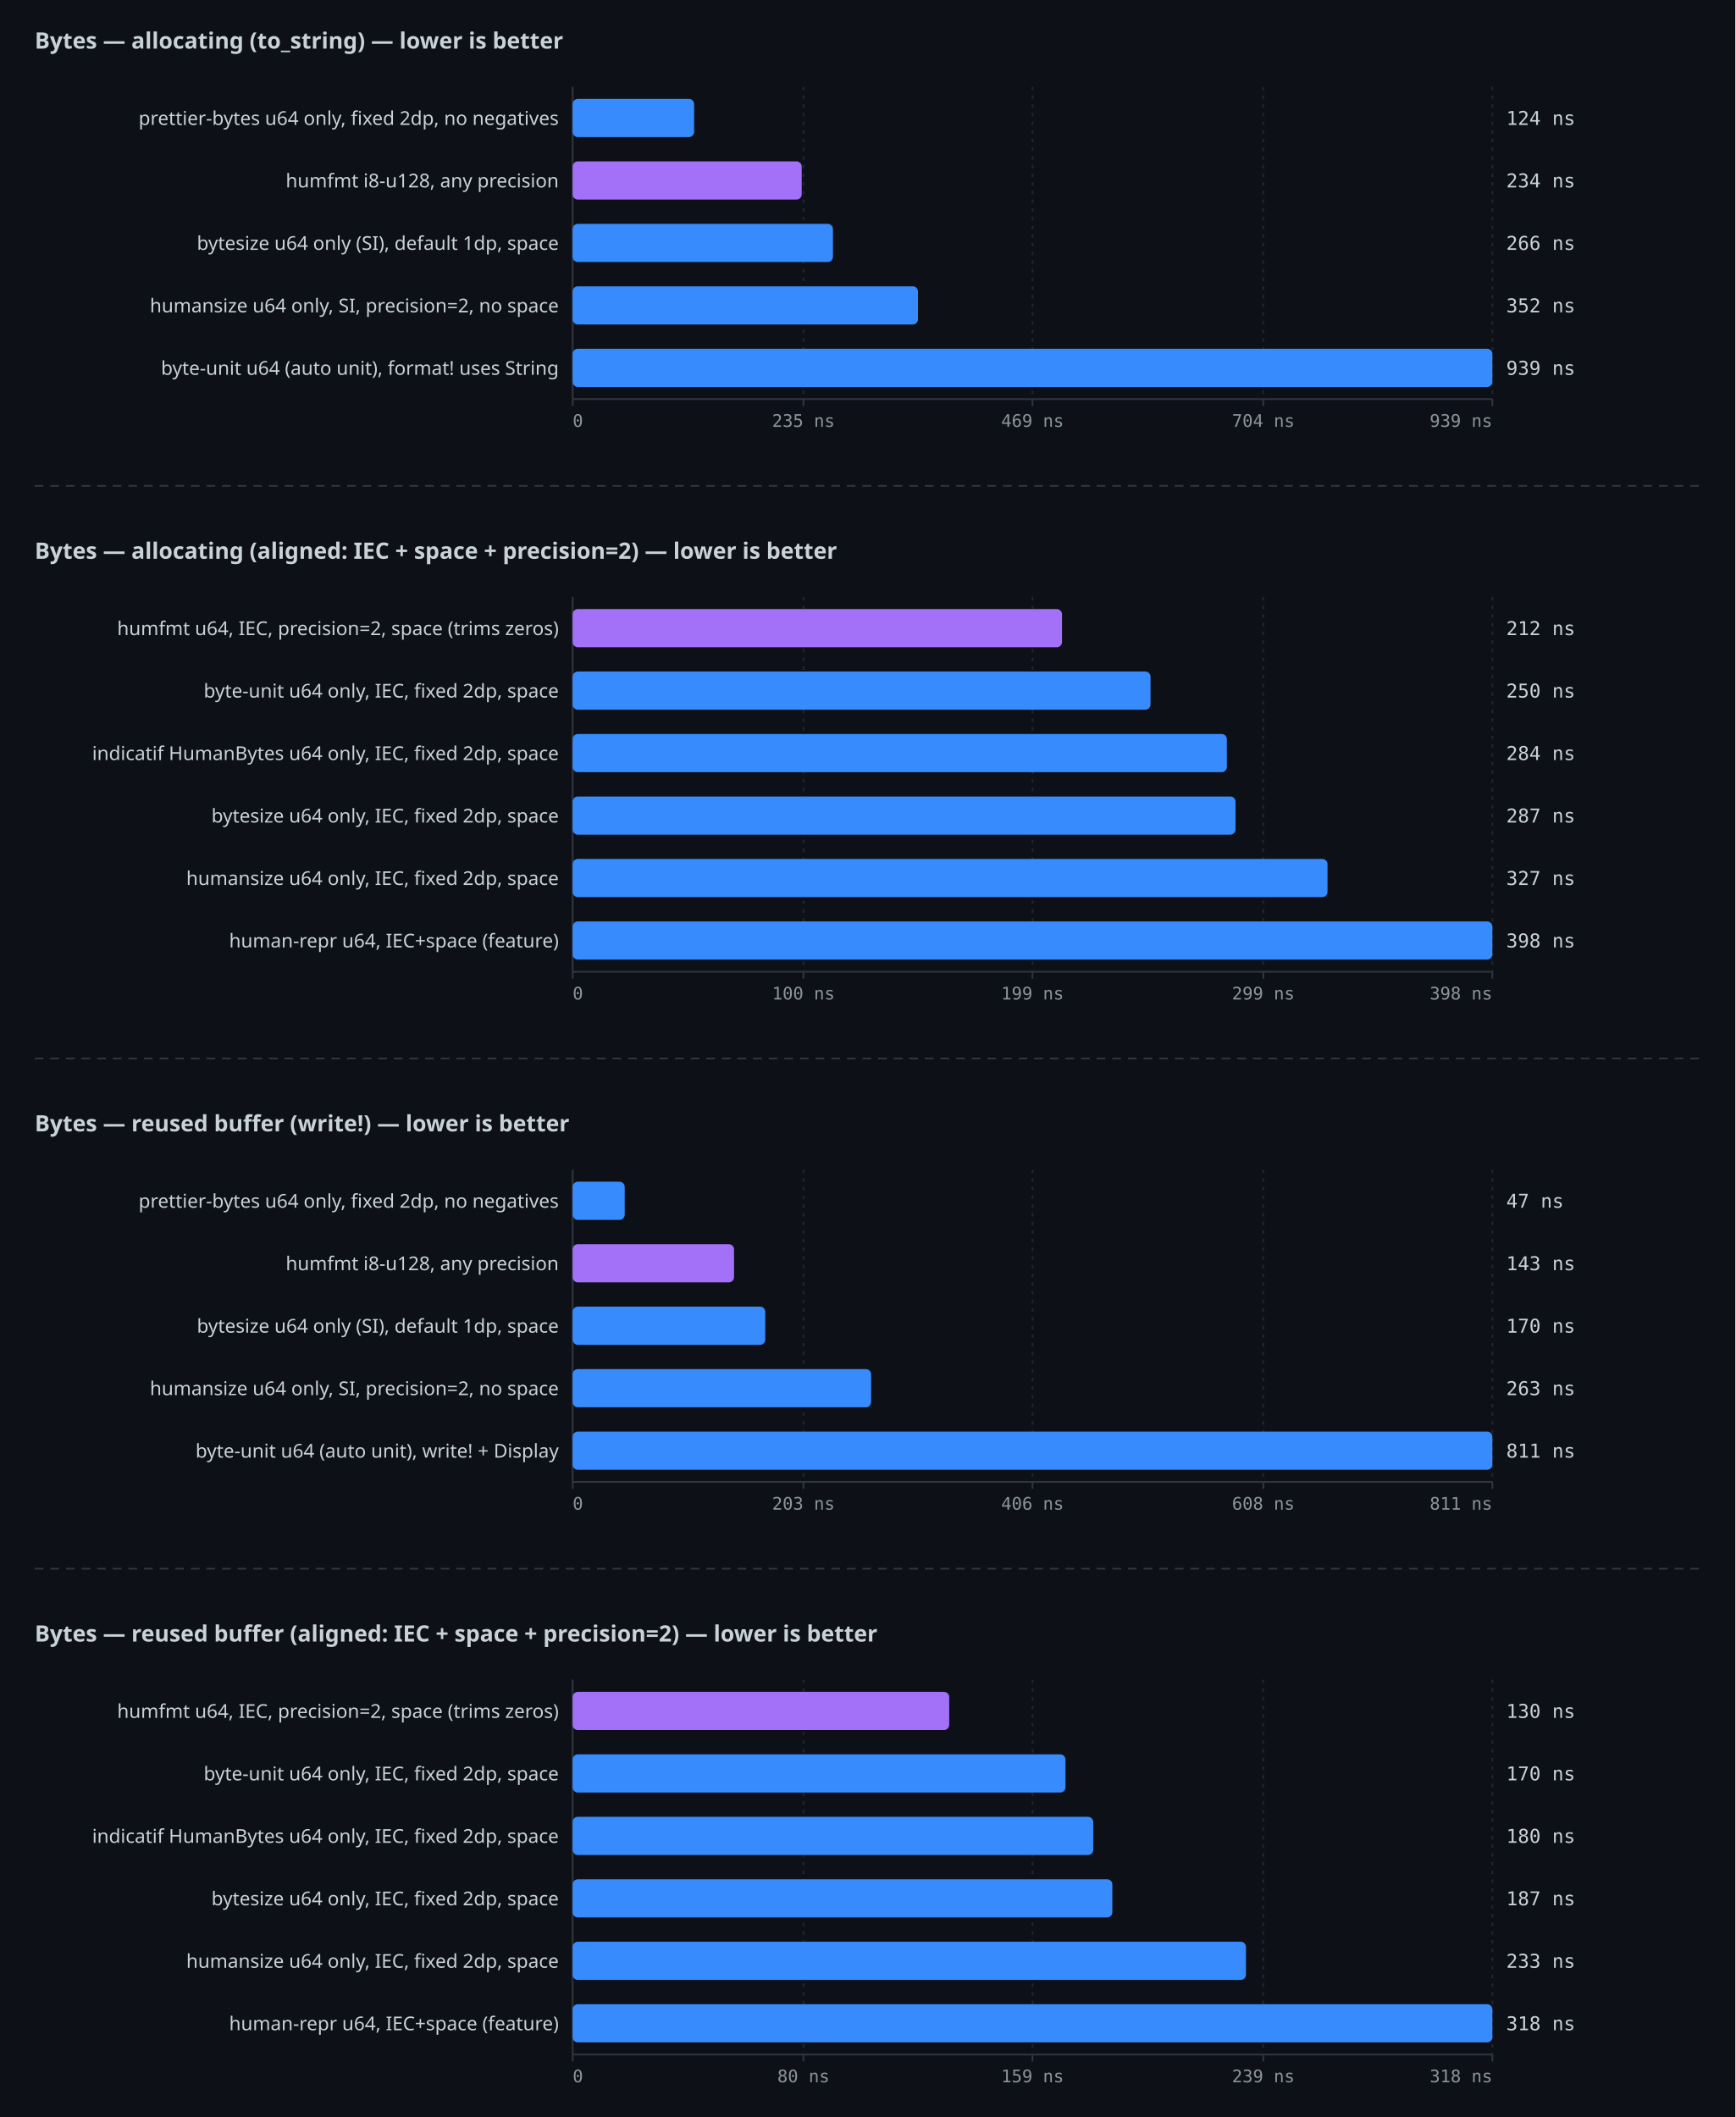
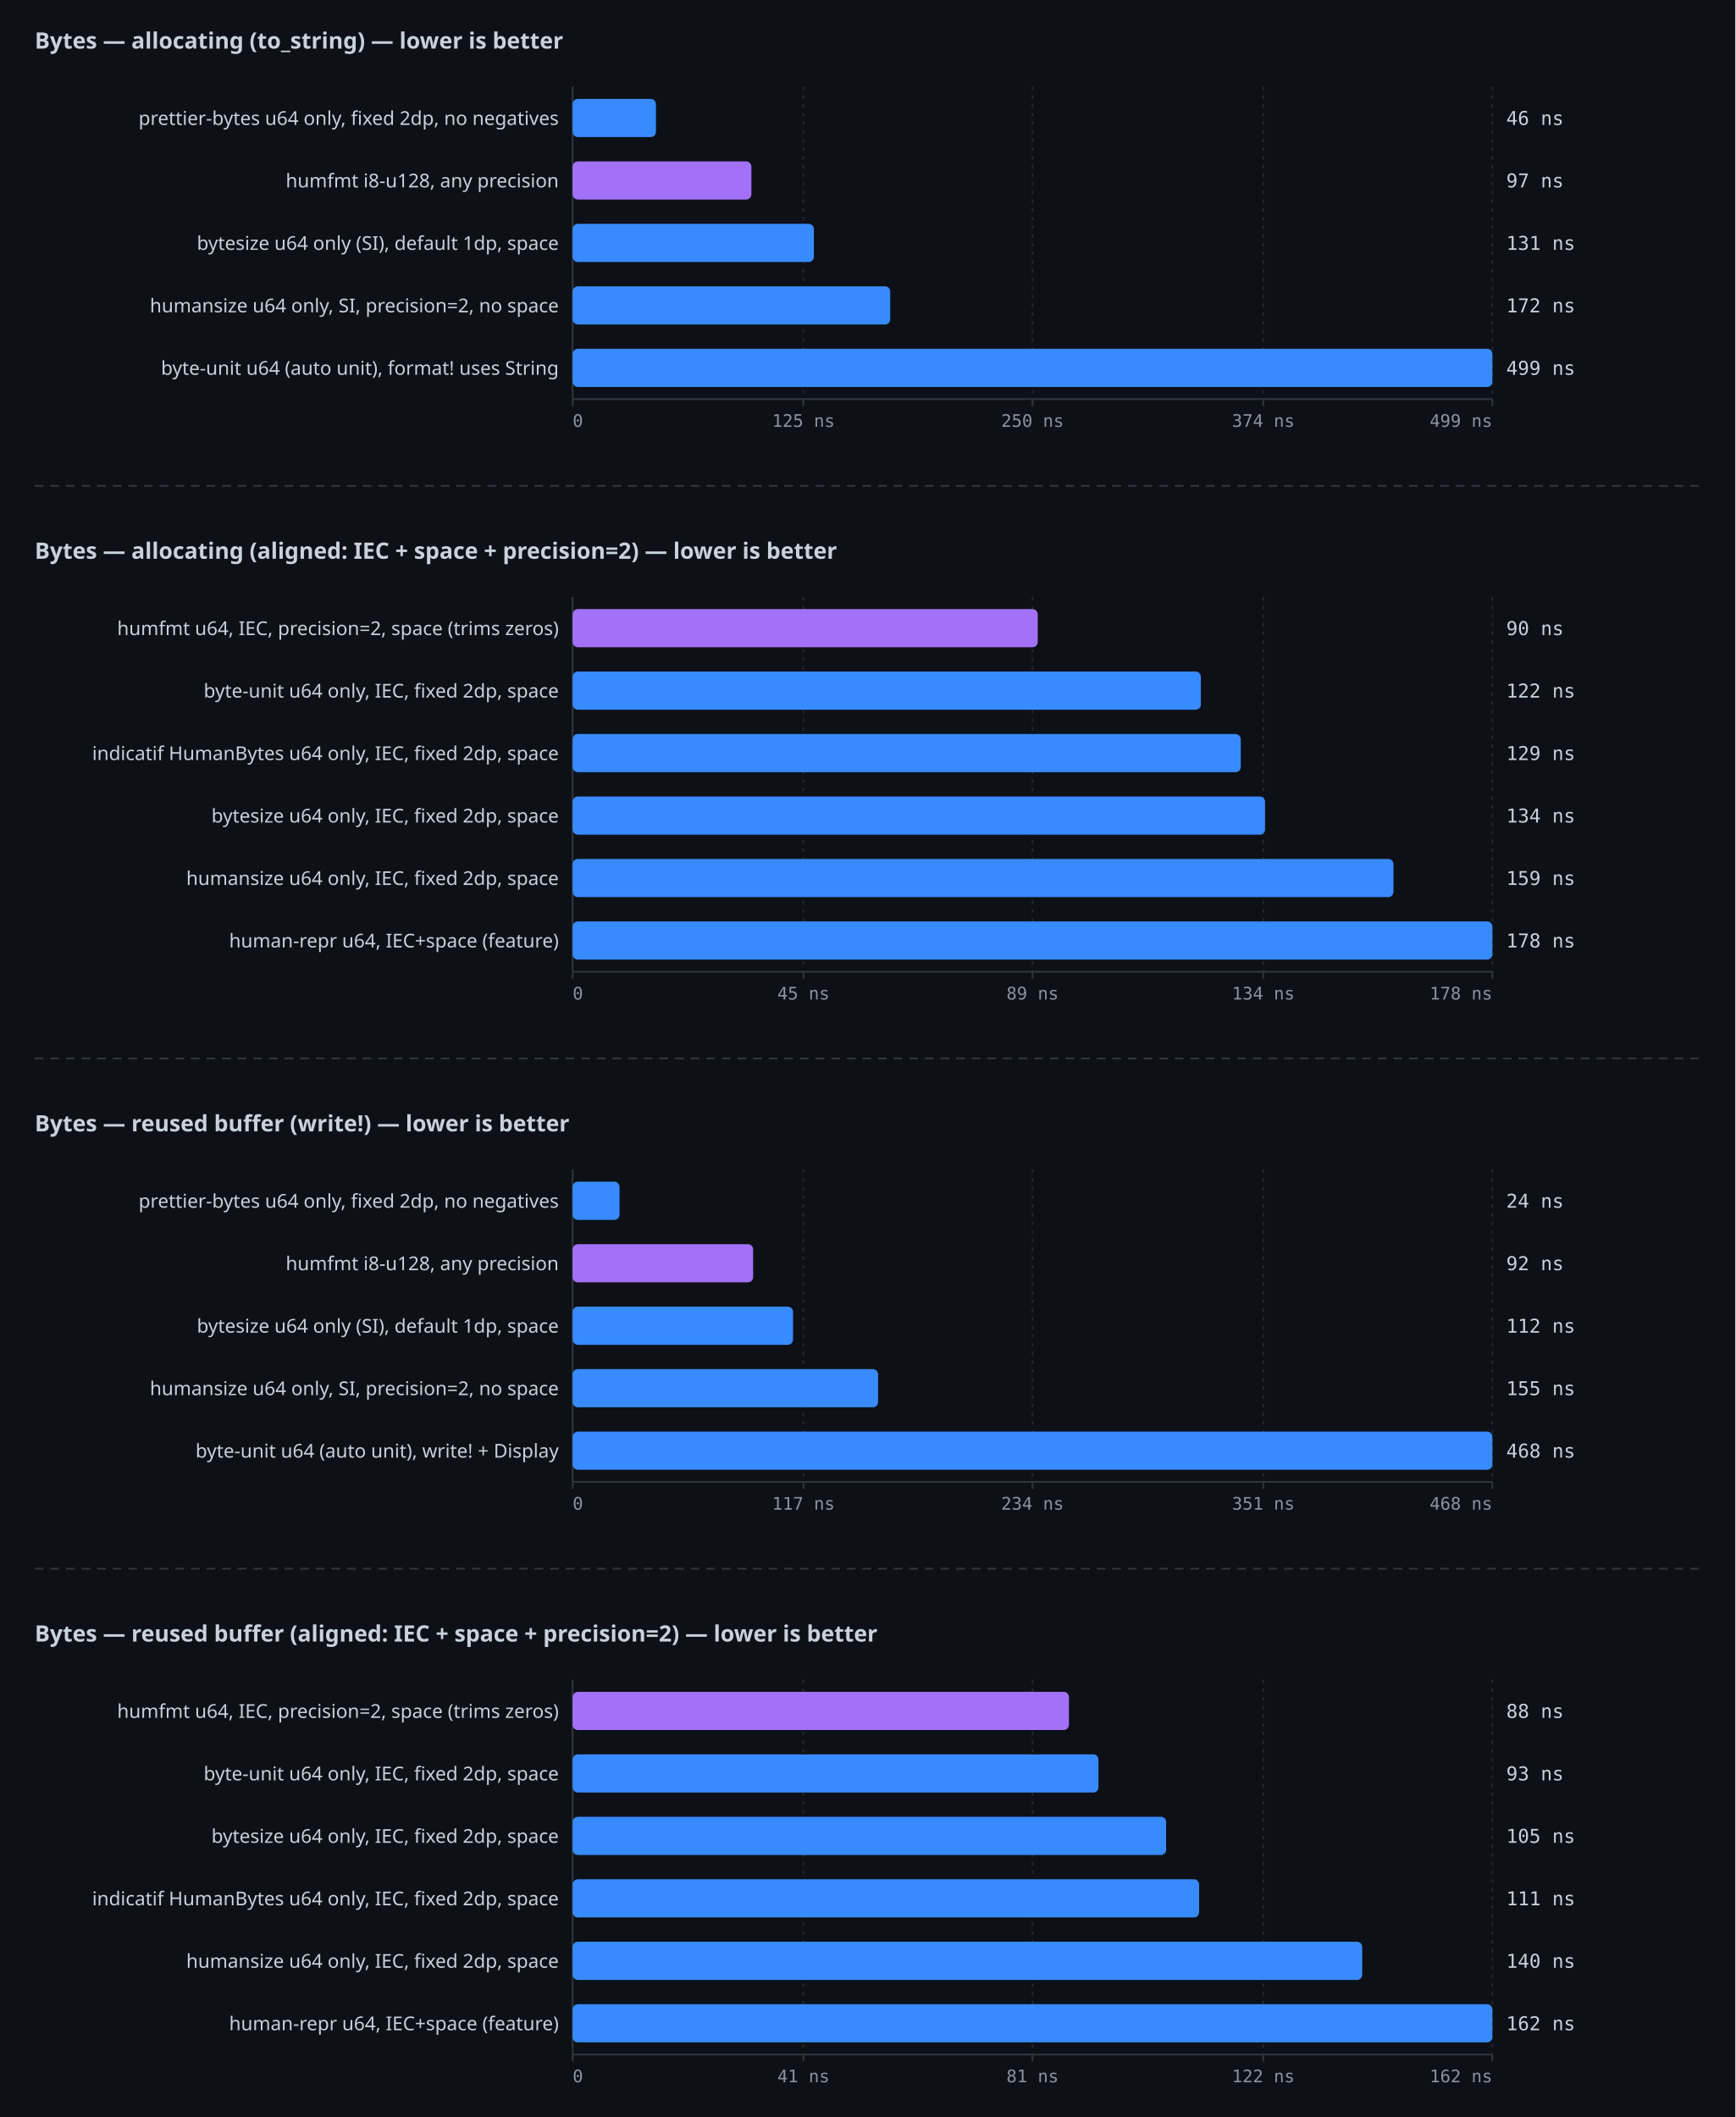
<svg xmlns="http://www.w3.org/2000/svg" width="1000" height="1220" viewBox="0 0 1000 1220">
  <rect width="100%" height="100%" fill="#0d1117" />
  <text x="20" y="28" fill="#c9d1d9" font-family="ui-sans-serif,system-ui,sans-serif" font-size="13" font-weight="600">Bytes — allocating (to_string) — lower is better</text>
  <line x1="330" y1="50" x2="330" y2="230" stroke="#30363d" stroke-width="1" />
  <line x1="330" y1="230" x2="860" y2="230" stroke="#30363d" stroke-width="1" />
  <line x1="330" y1="230" x2="330" y2="234" stroke="#30363d" stroke-width="1" />
  <text x="330" y="246" fill="#8b949e" font-family="ui-monospace,monospace" font-size="10" text-anchor="start">0</text>
  <line x1="463" y1="50" x2="463" y2="230" stroke="#21262d" stroke-width="1" stroke-dasharray="2 3" />
  <line x1="463" y1="230" x2="463" y2="234" stroke="#30363d" stroke-width="1" />
-   <text x="463" y="246" fill="#8b949e" font-family="ui-monospace,monospace" font-size="10" text-anchor="middle">235 ns</text>
+   <text x="463" y="246" fill="#8b949e" font-family="ui-monospace,monospace" font-size="10" text-anchor="middle">125 ns</text>
  <line x1="595" y1="50" x2="595" y2="230" stroke="#21262d" stroke-width="1" stroke-dasharray="2 3" />
  <line x1="595" y1="230" x2="595" y2="234" stroke="#30363d" stroke-width="1" />
-   <text x="595" y="246" fill="#8b949e" font-family="ui-monospace,monospace" font-size="10" text-anchor="middle">469 ns</text>
+   <text x="595" y="246" fill="#8b949e" font-family="ui-monospace,monospace" font-size="10" text-anchor="middle">250 ns</text>
  <line x1="728" y1="50" x2="728" y2="230" stroke="#21262d" stroke-width="1" stroke-dasharray="2 3" />
  <line x1="728" y1="230" x2="728" y2="234" stroke="#30363d" stroke-width="1" />
-   <text x="728" y="246" fill="#8b949e" font-family="ui-monospace,monospace" font-size="10" text-anchor="middle">704 ns</text>
+   <text x="728" y="246" fill="#8b949e" font-family="ui-monospace,monospace" font-size="10" text-anchor="middle">374 ns</text>
  <line x1="860" y1="50" x2="860" y2="230" stroke="#21262d" stroke-width="1" stroke-dasharray="2 3" />
  <line x1="860" y1="230" x2="860" y2="234" stroke="#30363d" stroke-width="1" />
-   <text x="860" y="246" fill="#8b949e" font-family="ui-monospace,monospace" font-size="10" text-anchor="end">939 ns</text>
-   <rect x="330" y="57" width="70" height="22" fill="#388bfd" rx="3" />
+   <text x="860" y="246" fill="#8b949e" font-family="ui-monospace,monospace" font-size="10" text-anchor="end">499 ns</text>
+   <rect x="330" y="57" width="48" height="22" fill="#388bfd" rx="3" />
  <text x="322" y="72" fill="#c9d1d9" font-family="ui-sans-serif,system-ui,sans-serif" font-size="11" text-anchor="end">prettier-bytes  u64 only, fixed 2dp, no negatives</text>
-   <text x="868" y="72" fill="#c9d1d9" font-family="ui-monospace,monospace" font-size="11">124 ns</text>
-   <rect x="330" y="93" width="132" height="22" fill="#a371f7" rx="3" />
+   <text x="868" y="72" fill="#c9d1d9" font-family="ui-monospace,monospace" font-size="11">46 ns</text>
+   <rect x="330" y="93" width="103" height="22" fill="#a371f7" rx="3" />
  <text x="322" y="108" fill="#c9d1d9" font-family="ui-sans-serif,system-ui,sans-serif" font-size="11" text-anchor="end">humfmt  i8-u128, any precision</text>
-   <text x="868" y="108" fill="#c9d1d9" font-family="ui-monospace,monospace" font-size="11">234 ns</text>
-   <rect x="330" y="129" width="150" height="22" fill="#388bfd" rx="3" />
+   <text x="868" y="108" fill="#c9d1d9" font-family="ui-monospace,monospace" font-size="11">97 ns</text>
+   <rect x="330" y="129" width="139" height="22" fill="#388bfd" rx="3" />
  <text x="322" y="144" fill="#c9d1d9" font-family="ui-sans-serif,system-ui,sans-serif" font-size="11" text-anchor="end">bytesize  u64 only (SI), default 1dp, space</text>
-   <text x="868" y="144" fill="#c9d1d9" font-family="ui-monospace,monospace" font-size="11">266 ns</text>
-   <rect x="330" y="165" width="199" height="22" fill="#388bfd" rx="3" />
+   <text x="868" y="144" fill="#c9d1d9" font-family="ui-monospace,monospace" font-size="11">131 ns</text>
+   <rect x="330" y="165" width="183" height="22" fill="#388bfd" rx="3" />
  <text x="322" y="180" fill="#c9d1d9" font-family="ui-sans-serif,system-ui,sans-serif" font-size="11" text-anchor="end">humansize  u64 only, SI, precision=2, no space</text>
-   <text x="868" y="180" fill="#c9d1d9" font-family="ui-monospace,monospace" font-size="11">352 ns</text>
+   <text x="868" y="180" fill="#c9d1d9" font-family="ui-monospace,monospace" font-size="11">172 ns</text>
  <rect x="330" y="201" width="530" height="22" fill="#388bfd" rx="3" />
  <text x="322" y="216" fill="#c9d1d9" font-family="ui-sans-serif,system-ui,sans-serif" font-size="11" text-anchor="end">byte-unit  u64 (auto unit), format! uses String</text>
-   <text x="868" y="216" fill="#c9d1d9" font-family="ui-monospace,monospace" font-size="11">939 ns</text>
+   <text x="868" y="216" fill="#c9d1d9" font-family="ui-monospace,monospace" font-size="11">499 ns</text>
  <line x1="20" y1="280" x2="980" y2="280" stroke="#30363d" stroke-width="1" stroke-dasharray="5 4" />
  <text x="20" y="322" fill="#c9d1d9" font-family="ui-sans-serif,system-ui,sans-serif" font-size="13" font-weight="600">Bytes — allocating (aligned: IEC + space + precision=2) — lower is better</text>
  <line x1="330" y1="344" x2="330" y2="560" stroke="#30363d" stroke-width="1" />
  <line x1="330" y1="560" x2="860" y2="560" stroke="#30363d" stroke-width="1" />
  <line x1="330" y1="560" x2="330" y2="564" stroke="#30363d" stroke-width="1" />
  <text x="330" y="576" fill="#8b949e" font-family="ui-monospace,monospace" font-size="10" text-anchor="start">0</text>
  <line x1="463" y1="344" x2="463" y2="560" stroke="#21262d" stroke-width="1" stroke-dasharray="2 3" />
  <line x1="463" y1="560" x2="463" y2="564" stroke="#30363d" stroke-width="1" />
-   <text x="463" y="576" fill="#8b949e" font-family="ui-monospace,monospace" font-size="10" text-anchor="middle">100 ns</text>
+   <text x="463" y="576" fill="#8b949e" font-family="ui-monospace,monospace" font-size="10" text-anchor="middle">45 ns</text>
  <line x1="595" y1="344" x2="595" y2="560" stroke="#21262d" stroke-width="1" stroke-dasharray="2 3" />
  <line x1="595" y1="560" x2="595" y2="564" stroke="#30363d" stroke-width="1" />
-   <text x="595" y="576" fill="#8b949e" font-family="ui-monospace,monospace" font-size="10" text-anchor="middle">199 ns</text>
+   <text x="595" y="576" fill="#8b949e" font-family="ui-monospace,monospace" font-size="10" text-anchor="middle">89 ns</text>
  <line x1="728" y1="344" x2="728" y2="560" stroke="#21262d" stroke-width="1" stroke-dasharray="2 3" />
  <line x1="728" y1="560" x2="728" y2="564" stroke="#30363d" stroke-width="1" />
-   <text x="728" y="576" fill="#8b949e" font-family="ui-monospace,monospace" font-size="10" text-anchor="middle">299 ns</text>
+   <text x="728" y="576" fill="#8b949e" font-family="ui-monospace,monospace" font-size="10" text-anchor="middle">134 ns</text>
  <line x1="860" y1="344" x2="860" y2="560" stroke="#21262d" stroke-width="1" stroke-dasharray="2 3" />
  <line x1="860" y1="560" x2="860" y2="564" stroke="#30363d" stroke-width="1" />
-   <text x="860" y="576" fill="#8b949e" font-family="ui-monospace,monospace" font-size="10" text-anchor="end">398 ns</text>
-   <rect x="330" y="351" width="282" height="22" fill="#a371f7" rx="3" />
+   <text x="860" y="576" fill="#8b949e" font-family="ui-monospace,monospace" font-size="10" text-anchor="end">178 ns</text>
+   <rect x="330" y="351" width="268" height="22" fill="#a371f7" rx="3" />
  <text x="322" y="366" fill="#c9d1d9" font-family="ui-sans-serif,system-ui,sans-serif" font-size="11" text-anchor="end">humfmt  u64, IEC, precision=2, space (trims zeros)</text>
-   <text x="868" y="366" fill="#c9d1d9" font-family="ui-monospace,monospace" font-size="11">212 ns</text>
-   <rect x="330" y="387" width="333" height="22" fill="#388bfd" rx="3" />
+   <text x="868" y="366" fill="#c9d1d9" font-family="ui-monospace,monospace" font-size="11">90 ns</text>
+   <rect x="330" y="387" width="362" height="22" fill="#388bfd" rx="3" />
  <text x="322" y="402" fill="#c9d1d9" font-family="ui-sans-serif,system-ui,sans-serif" font-size="11" text-anchor="end">byte-unit  u64 only, IEC, fixed 2dp, space</text>
-   <text x="868" y="402" fill="#c9d1d9" font-family="ui-monospace,monospace" font-size="11">250 ns</text>
-   <rect x="330" y="423" width="377" height="22" fill="#388bfd" rx="3" />
+   <text x="868" y="402" fill="#c9d1d9" font-family="ui-monospace,monospace" font-size="11">122 ns</text>
+   <rect x="330" y="423" width="385" height="22" fill="#388bfd" rx="3" />
  <text x="322" y="438" fill="#c9d1d9" font-family="ui-sans-serif,system-ui,sans-serif" font-size="11" text-anchor="end">indicatif HumanBytes  u64 only, IEC, fixed 2dp, space</text>
-   <text x="868" y="438" fill="#c9d1d9" font-family="ui-monospace,monospace" font-size="11">284 ns</text>
-   <rect x="330" y="459" width="382" height="22" fill="#388bfd" rx="3" />
+   <text x="868" y="438" fill="#c9d1d9" font-family="ui-monospace,monospace" font-size="11">129 ns</text>
+   <rect x="330" y="459" width="399" height="22" fill="#388bfd" rx="3" />
  <text x="322" y="474" fill="#c9d1d9" font-family="ui-sans-serif,system-ui,sans-serif" font-size="11" text-anchor="end">bytesize  u64 only, IEC, fixed 2dp, space</text>
-   <text x="868" y="474" fill="#c9d1d9" font-family="ui-monospace,monospace" font-size="11">287 ns</text>
-   <rect x="330" y="495" width="435" height="22" fill="#388bfd" rx="3" />
+   <text x="868" y="474" fill="#c9d1d9" font-family="ui-monospace,monospace" font-size="11">134 ns</text>
+   <rect x="330" y="495" width="473" height="22" fill="#388bfd" rx="3" />
  <text x="322" y="510" fill="#c9d1d9" font-family="ui-sans-serif,system-ui,sans-serif" font-size="11" text-anchor="end">humansize  u64 only, IEC, fixed 2dp, space</text>
-   <text x="868" y="510" fill="#c9d1d9" font-family="ui-monospace,monospace" font-size="11">327 ns</text>
+   <text x="868" y="510" fill="#c9d1d9" font-family="ui-monospace,monospace" font-size="11">159 ns</text>
  <rect x="330" y="531" width="530" height="22" fill="#388bfd" rx="3" />
  <text x="322" y="546" fill="#c9d1d9" font-family="ui-sans-serif,system-ui,sans-serif" font-size="11" text-anchor="end">human-repr  u64, IEC+space (feature)</text>
-   <text x="868" y="546" fill="#c9d1d9" font-family="ui-monospace,monospace" font-size="11">398 ns</text>
+   <text x="868" y="546" fill="#c9d1d9" font-family="ui-monospace,monospace" font-size="11">178 ns</text>
  <line x1="20" y1="610" x2="980" y2="610" stroke="#30363d" stroke-width="1" stroke-dasharray="5 4" />
  <text x="20" y="652" fill="#c9d1d9" font-family="ui-sans-serif,system-ui,sans-serif" font-size="13" font-weight="600">Bytes — reused buffer (write!) — lower is better</text>
  <line x1="330" y1="674" x2="330" y2="854" stroke="#30363d" stroke-width="1" />
  <line x1="330" y1="854" x2="860" y2="854" stroke="#30363d" stroke-width="1" />
  <line x1="330" y1="854" x2="330" y2="858" stroke="#30363d" stroke-width="1" />
  <text x="330" y="870" fill="#8b949e" font-family="ui-monospace,monospace" font-size="10" text-anchor="start">0</text>
  <line x1="463" y1="674" x2="463" y2="854" stroke="#21262d" stroke-width="1" stroke-dasharray="2 3" />
  <line x1="463" y1="854" x2="463" y2="858" stroke="#30363d" stroke-width="1" />
-   <text x="463" y="870" fill="#8b949e" font-family="ui-monospace,monospace" font-size="10" text-anchor="middle">203 ns</text>
+   <text x="463" y="870" fill="#8b949e" font-family="ui-monospace,monospace" font-size="10" text-anchor="middle">117 ns</text>
  <line x1="595" y1="674" x2="595" y2="854" stroke="#21262d" stroke-width="1" stroke-dasharray="2 3" />
  <line x1="595" y1="854" x2="595" y2="858" stroke="#30363d" stroke-width="1" />
-   <text x="595" y="870" fill="#8b949e" font-family="ui-monospace,monospace" font-size="10" text-anchor="middle">406 ns</text>
+   <text x="595" y="870" fill="#8b949e" font-family="ui-monospace,monospace" font-size="10" text-anchor="middle">234 ns</text>
  <line x1="728" y1="674" x2="728" y2="854" stroke="#21262d" stroke-width="1" stroke-dasharray="2 3" />
  <line x1="728" y1="854" x2="728" y2="858" stroke="#30363d" stroke-width="1" />
-   <text x="728" y="870" fill="#8b949e" font-family="ui-monospace,monospace" font-size="10" text-anchor="middle">608 ns</text>
+   <text x="728" y="870" fill="#8b949e" font-family="ui-monospace,monospace" font-size="10" text-anchor="middle">351 ns</text>
  <line x1="860" y1="674" x2="860" y2="854" stroke="#21262d" stroke-width="1" stroke-dasharray="2 3" />
  <line x1="860" y1="854" x2="860" y2="858" stroke="#30363d" stroke-width="1" />
-   <text x="860" y="870" fill="#8b949e" font-family="ui-monospace,monospace" font-size="10" text-anchor="end">811 ns</text>
-   <rect x="330" y="681" width="30" height="22" fill="#388bfd" rx="3" />
+   <text x="860" y="870" fill="#8b949e" font-family="ui-monospace,monospace" font-size="10" text-anchor="end">468 ns</text>
+   <rect x="330" y="681" width="27" height="22" fill="#388bfd" rx="3" />
  <text x="322" y="696" fill="#c9d1d9" font-family="ui-sans-serif,system-ui,sans-serif" font-size="11" text-anchor="end">prettier-bytes  u64 only, fixed 2dp, no negatives</text>
-   <text x="868" y="696" fill="#c9d1d9" font-family="ui-monospace,monospace" font-size="11">47 ns</text>
-   <rect x="330" y="717" width="93" height="22" fill="#a371f7" rx="3" />
+   <text x="868" y="696" fill="#c9d1d9" font-family="ui-monospace,monospace" font-size="11">24 ns</text>
+   <rect x="330" y="717" width="104" height="22" fill="#a371f7" rx="3" />
  <text x="322" y="732" fill="#c9d1d9" font-family="ui-sans-serif,system-ui,sans-serif" font-size="11" text-anchor="end">humfmt  i8-u128, any precision</text>
-   <text x="868" y="732" fill="#c9d1d9" font-family="ui-monospace,monospace" font-size="11">143 ns</text>
-   <rect x="330" y="753" width="111" height="22" fill="#388bfd" rx="3" />
+   <text x="868" y="732" fill="#c9d1d9" font-family="ui-monospace,monospace" font-size="11">92 ns</text>
+   <rect x="330" y="753" width="127" height="22" fill="#388bfd" rx="3" />
  <text x="322" y="768" fill="#c9d1d9" font-family="ui-sans-serif,system-ui,sans-serif" font-size="11" text-anchor="end">bytesize  u64 only (SI), default 1dp, space</text>
-   <text x="868" y="768" fill="#c9d1d9" font-family="ui-monospace,monospace" font-size="11">170 ns</text>
-   <rect x="330" y="789" width="172" height="22" fill="#388bfd" rx="3" />
+   <text x="868" y="768" fill="#c9d1d9" font-family="ui-monospace,monospace" font-size="11">112 ns</text>
+   <rect x="330" y="789" width="176" height="22" fill="#388bfd" rx="3" />
  <text x="322" y="804" fill="#c9d1d9" font-family="ui-sans-serif,system-ui,sans-serif" font-size="11" text-anchor="end">humansize  u64 only, SI, precision=2, no space</text>
-   <text x="868" y="804" fill="#c9d1d9" font-family="ui-monospace,monospace" font-size="11">263 ns</text>
+   <text x="868" y="804" fill="#c9d1d9" font-family="ui-monospace,monospace" font-size="11">155 ns</text>
  <rect x="330" y="825" width="530" height="22" fill="#388bfd" rx="3" />
  <text x="322" y="840" fill="#c9d1d9" font-family="ui-sans-serif,system-ui,sans-serif" font-size="11" text-anchor="end">byte-unit  u64 (auto unit), write! + Display</text>
-   <text x="868" y="840" fill="#c9d1d9" font-family="ui-monospace,monospace" font-size="11">811 ns</text>
+   <text x="868" y="840" fill="#c9d1d9" font-family="ui-monospace,monospace" font-size="11">468 ns</text>
  <line x1="20" y1="904" x2="980" y2="904" stroke="#30363d" stroke-width="1" stroke-dasharray="5 4" />
  <text x="20" y="946" fill="#c9d1d9" font-family="ui-sans-serif,system-ui,sans-serif" font-size="13" font-weight="600">Bytes — reused buffer (aligned: IEC + space + precision=2) — lower is better</text>
  <line x1="330" y1="968" x2="330" y2="1184" stroke="#30363d" stroke-width="1" />
  <line x1="330" y1="1184" x2="860" y2="1184" stroke="#30363d" stroke-width="1" />
  <line x1="330" y1="1184" x2="330" y2="1188" stroke="#30363d" stroke-width="1" />
  <text x="330" y="1200" fill="#8b949e" font-family="ui-monospace,monospace" font-size="10" text-anchor="start">0</text>
  <line x1="463" y1="968" x2="463" y2="1184" stroke="#21262d" stroke-width="1" stroke-dasharray="2 3" />
  <line x1="463" y1="1184" x2="463" y2="1188" stroke="#30363d" stroke-width="1" />
-   <text x="463" y="1200" fill="#8b949e" font-family="ui-monospace,monospace" font-size="10" text-anchor="middle">80 ns</text>
+   <text x="463" y="1200" fill="#8b949e" font-family="ui-monospace,monospace" font-size="10" text-anchor="middle">41 ns</text>
  <line x1="595" y1="968" x2="595" y2="1184" stroke="#21262d" stroke-width="1" stroke-dasharray="2 3" />
  <line x1="595" y1="1184" x2="595" y2="1188" stroke="#30363d" stroke-width="1" />
-   <text x="595" y="1200" fill="#8b949e" font-family="ui-monospace,monospace" font-size="10" text-anchor="middle">159 ns</text>
+   <text x="595" y="1200" fill="#8b949e" font-family="ui-monospace,monospace" font-size="10" text-anchor="middle">81 ns</text>
  <line x1="728" y1="968" x2="728" y2="1184" stroke="#21262d" stroke-width="1" stroke-dasharray="2 3" />
  <line x1="728" y1="1184" x2="728" y2="1188" stroke="#30363d" stroke-width="1" />
-   <text x="728" y="1200" fill="#8b949e" font-family="ui-monospace,monospace" font-size="10" text-anchor="middle">239 ns</text>
+   <text x="728" y="1200" fill="#8b949e" font-family="ui-monospace,monospace" font-size="10" text-anchor="middle">122 ns</text>
  <line x1="860" y1="968" x2="860" y2="1184" stroke="#21262d" stroke-width="1" stroke-dasharray="2 3" />
  <line x1="860" y1="1184" x2="860" y2="1188" stroke="#30363d" stroke-width="1" />
-   <text x="860" y="1200" fill="#8b949e" font-family="ui-monospace,monospace" font-size="10" text-anchor="end">318 ns</text>
-   <rect x="330" y="975" width="217" height="22" fill="#a371f7" rx="3" />
+   <text x="860" y="1200" fill="#8b949e" font-family="ui-monospace,monospace" font-size="10" text-anchor="end">162 ns</text>
+   <rect x="330" y="975" width="286" height="22" fill="#a371f7" rx="3" />
  <text x="322" y="990" fill="#c9d1d9" font-family="ui-sans-serif,system-ui,sans-serif" font-size="11" text-anchor="end">humfmt  u64, IEC, precision=2, space (trims zeros)</text>
-   <text x="868" y="990" fill="#c9d1d9" font-family="ui-monospace,monospace" font-size="11">130 ns</text>
-   <rect x="330" y="1011" width="284" height="22" fill="#388bfd" rx="3" />
+   <text x="868" y="990" fill="#c9d1d9" font-family="ui-monospace,monospace" font-size="11">88 ns</text>
+   <rect x="330" y="1011" width="303" height="22" fill="#388bfd" rx="3" />
  <text x="322" y="1026" fill="#c9d1d9" font-family="ui-sans-serif,system-ui,sans-serif" font-size="11" text-anchor="end">byte-unit  u64 only, IEC, fixed 2dp, space</text>
-   <text x="868" y="1026" fill="#c9d1d9" font-family="ui-monospace,monospace" font-size="11">170 ns</text>
-   <rect x="330" y="1047" width="300" height="22" fill="#388bfd" rx="3" />
-   <text x="322" y="1062" fill="#c9d1d9" font-family="ui-sans-serif,system-ui,sans-serif" font-size="11" text-anchor="end">indicatif HumanBytes  u64 only, IEC, fixed 2dp, space</text>
-   <text x="868" y="1062" fill="#c9d1d9" font-family="ui-monospace,monospace" font-size="11">180 ns</text>
-   <rect x="330" y="1083" width="311" height="22" fill="#388bfd" rx="3" />
-   <text x="322" y="1098" fill="#c9d1d9" font-family="ui-sans-serif,system-ui,sans-serif" font-size="11" text-anchor="end">bytesize  u64 only, IEC, fixed 2dp, space</text>
-   <text x="868" y="1098" fill="#c9d1d9" font-family="ui-monospace,monospace" font-size="11">187 ns</text>
-   <rect x="330" y="1119" width="388" height="22" fill="#388bfd" rx="3" />
+   <text x="868" y="1026" fill="#c9d1d9" font-family="ui-monospace,monospace" font-size="11">93 ns</text>
+   <rect x="330" y="1047" width="342" height="22" fill="#388bfd" rx="3" />
+   <text x="322" y="1062" fill="#c9d1d9" font-family="ui-sans-serif,system-ui,sans-serif" font-size="11" text-anchor="end">bytesize  u64 only, IEC, fixed 2dp, space</text>
+   <text x="868" y="1062" fill="#c9d1d9" font-family="ui-monospace,monospace" font-size="11">105 ns</text>
+   <rect x="330" y="1083" width="361" height="22" fill="#388bfd" rx="3" />
+   <text x="322" y="1098" fill="#c9d1d9" font-family="ui-sans-serif,system-ui,sans-serif" font-size="11" text-anchor="end">indicatif HumanBytes  u64 only, IEC, fixed 2dp, space</text>
+   <text x="868" y="1098" fill="#c9d1d9" font-family="ui-monospace,monospace" font-size="11">111 ns</text>
+   <rect x="330" y="1119" width="455" height="22" fill="#388bfd" rx="3" />
  <text x="322" y="1134" fill="#c9d1d9" font-family="ui-sans-serif,system-ui,sans-serif" font-size="11" text-anchor="end">humansize  u64 only, IEC, fixed 2dp, space</text>
-   <text x="868" y="1134" fill="#c9d1d9" font-family="ui-monospace,monospace" font-size="11">233 ns</text>
+   <text x="868" y="1134" fill="#c9d1d9" font-family="ui-monospace,monospace" font-size="11">140 ns</text>
  <rect x="330" y="1155" width="530" height="22" fill="#388bfd" rx="3" />
  <text x="322" y="1170" fill="#c9d1d9" font-family="ui-sans-serif,system-ui,sans-serif" font-size="11" text-anchor="end">human-repr  u64, IEC+space (feature)</text>
-   <text x="868" y="1170" fill="#c9d1d9" font-family="ui-monospace,monospace" font-size="11">318 ns</text>
+   <text x="868" y="1170" fill="#c9d1d9" font-family="ui-monospace,monospace" font-size="11">162 ns</text>
</svg>
